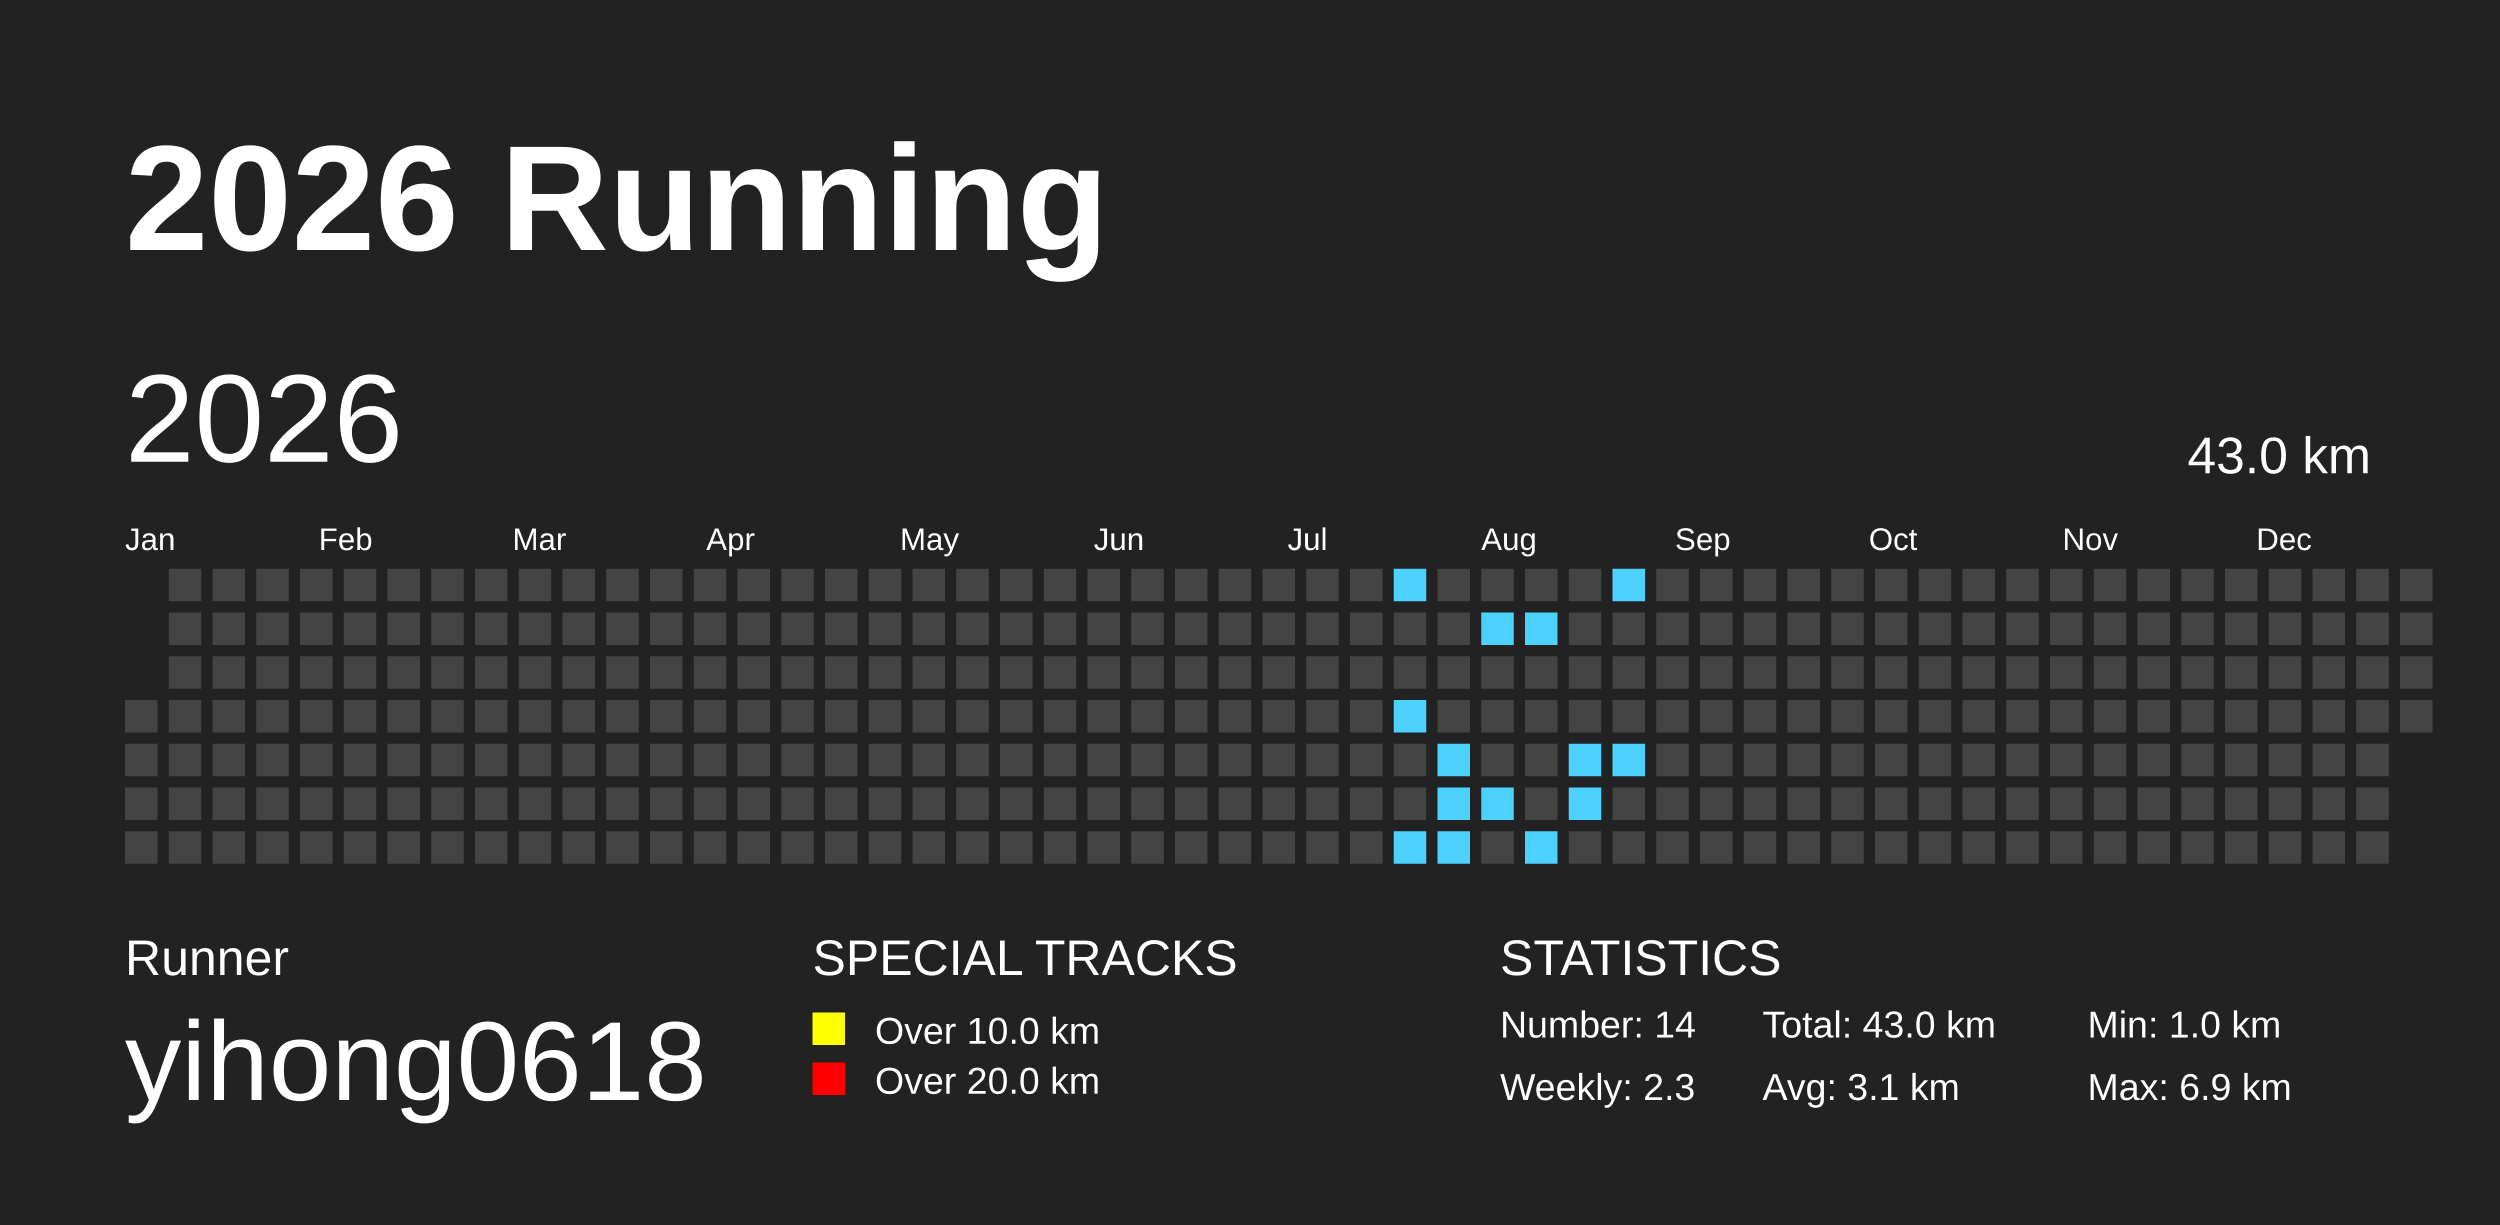
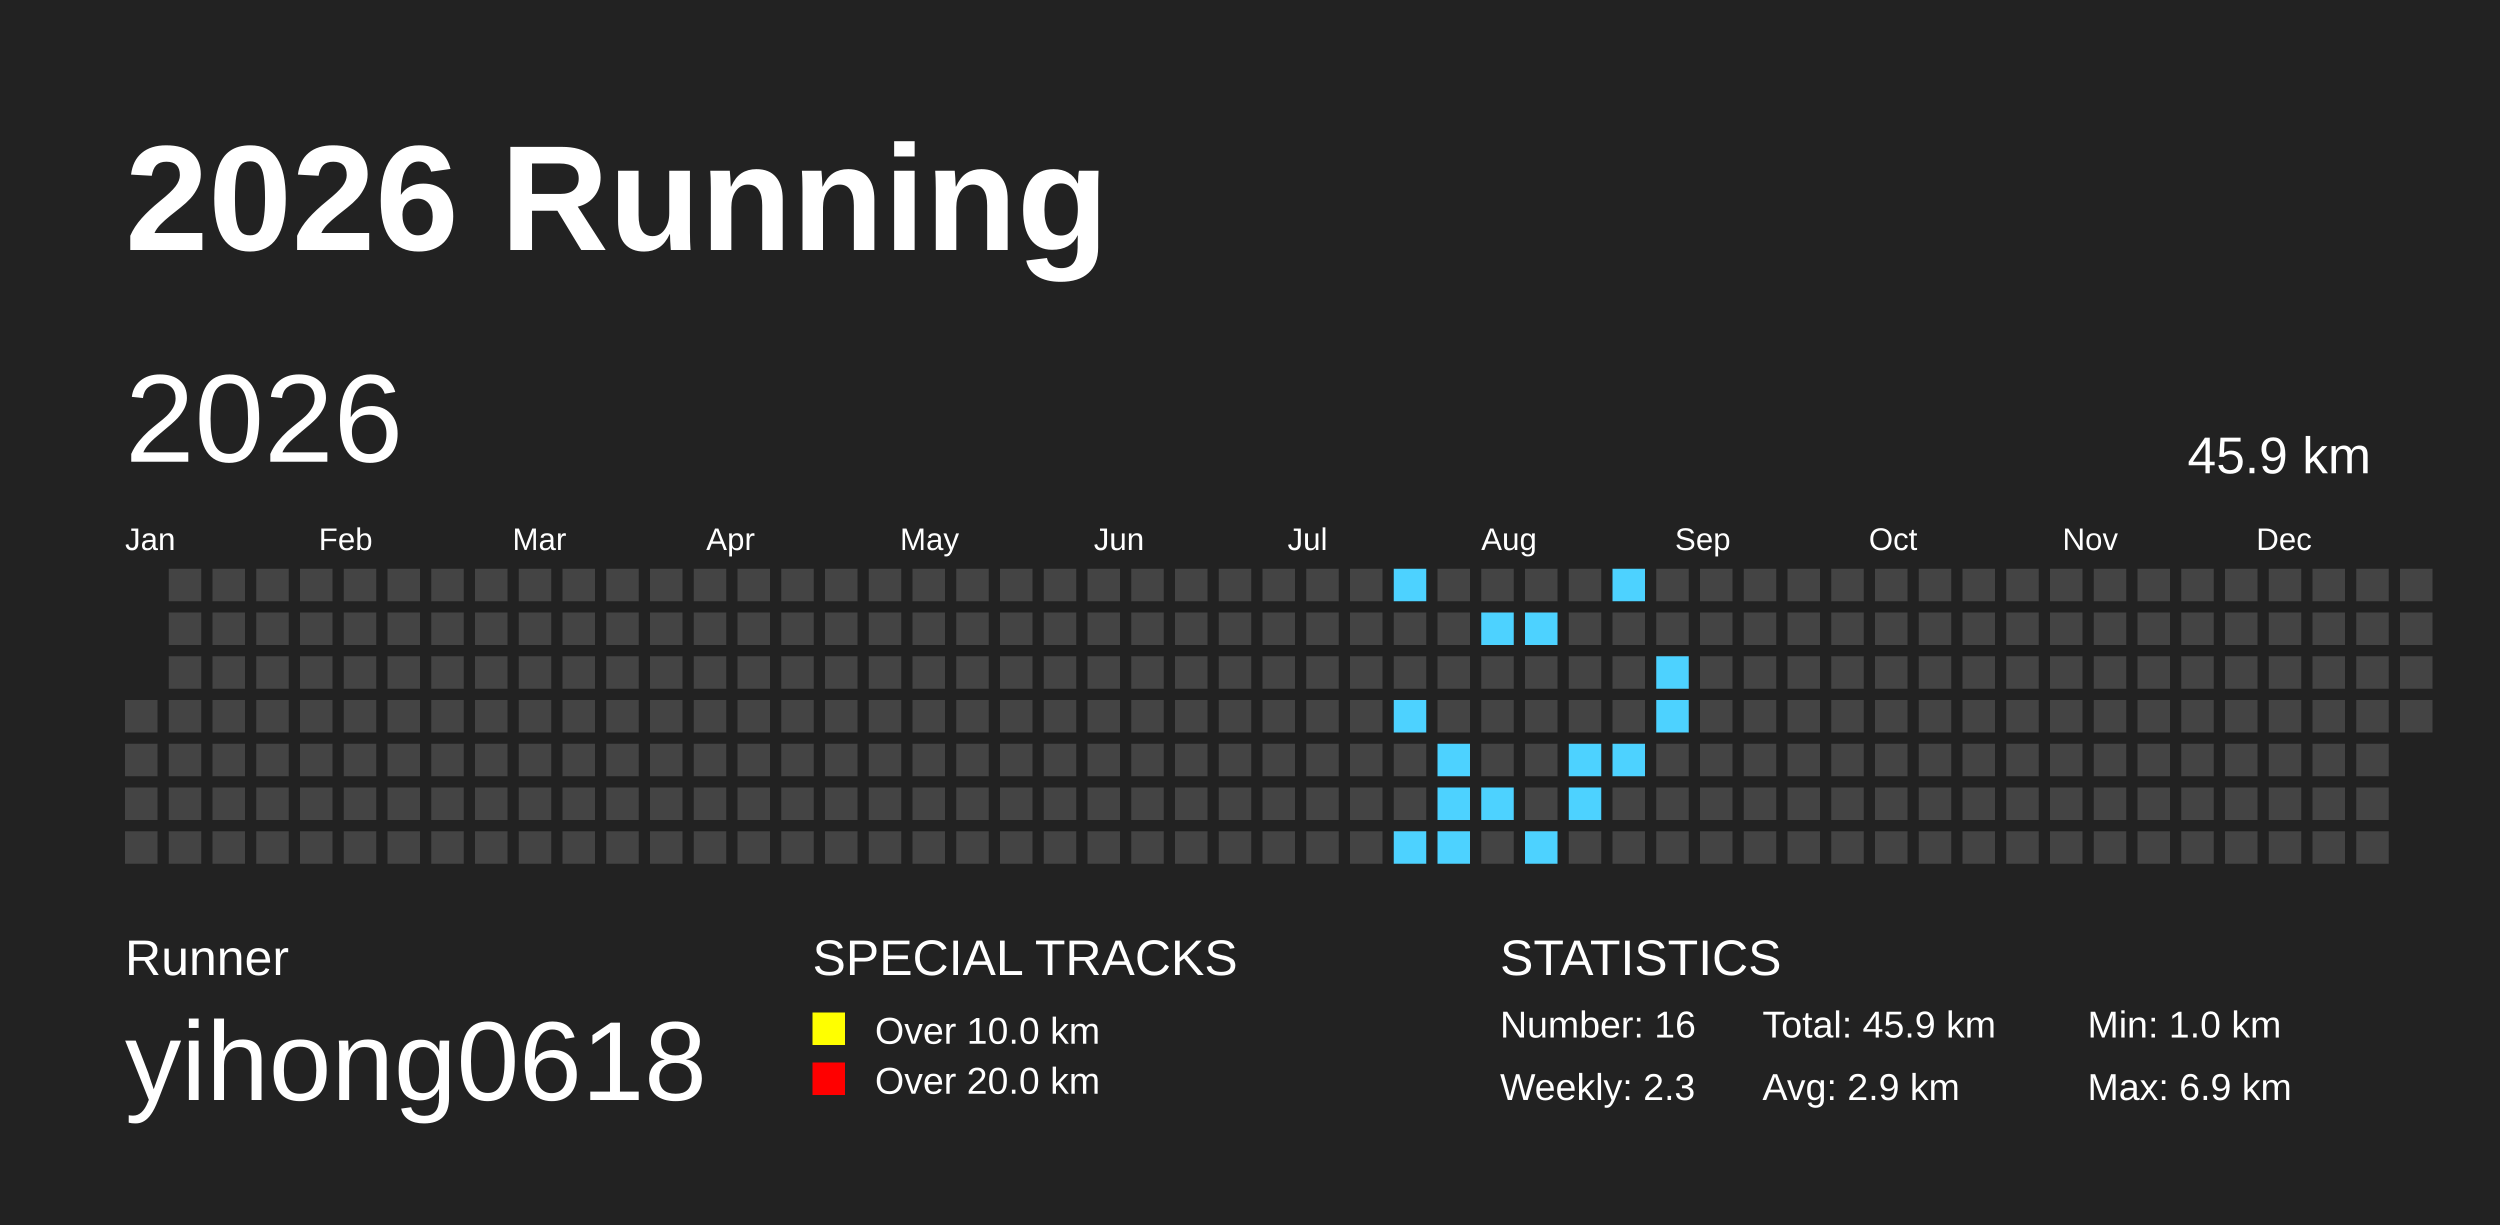
<svg xmlns="http://www.w3.org/2000/svg" baseProfile="full" height="98mm" version="1.1" viewBox="0,0,200,98" width="200mm">
  <defs />
  <rect fill="#222222" height="98" width="200" x="0" y="0" />
  <text fill="#FFFFFF" style="font-size:12px; font-family:Arial; font-weight:bold;" x="10" y="20">2026 Running</text>
  <text fill="#FFFFFF" style="font-size:4px; font-family:Arial" x="10" y="78">Runner</text>
  <text fill="#FFFFFF" style="font-size:9px; font-family:Arial" x="10" y="88">yihong0618</text>
  <text fill="#FFFFFF" style="font-size:4px; font-family:Arial" x="65" y="78">SPECIAL TRACKS</text>
  <rect fill="yellow" height="2.6" width="2.6" x="65" y="81" />
  <text fill="#FFFFFF" style="font-size:3px; font-family:Arial" x="70" y="83.5">Over 10.0 km</text>
  <rect fill="red" height="2.6" width="2.6" x="65" y="85" />
  <text fill="#FFFFFF" style="font-size:3px; font-family:Arial" x="70" y="87.5">Over 20.0 km</text>
  <text fill="#FFFFFF" style="font-size:4px; font-family:Arial" x="120" y="78">STATISTICS</text>
-   <text fill="#FFFFFF" style="font-size:3px; font-family:Arial" x="120" y="83">Number: 14</text>
+   <text fill="#FFFFFF" style="font-size:3px; font-family:Arial" x="120" y="83">Number: 16</text>
  <text fill="#FFFFFF" style="font-size:3px; font-family:Arial" x="120" y="88">Weekly: 2.3</text>
-   <text fill="#FFFFFF" style="font-size:3px; font-family:Arial" x="141" y="83">Total: 43.0 km</text>
-   <text fill="#FFFFFF" style="font-size:3px; font-family:Arial" x="141" y="88">Avg: 3.1 km</text>
+   <text fill="#FFFFFF" style="font-size:3px; font-family:Arial" x="141" y="83">Total: 45.9 km</text>
+   <text fill="#FFFFFF" style="font-size:3px; font-family:Arial" x="141" y="88">Avg: 2.9 km</text>
  <text fill="#FFFFFF" style="font-size:3px; font-family:Arial" x="167" y="83">Min: 1.0 km</text>
  <text fill="#FFFFFF" style="font-size:3px; font-family:Arial" x="167" y="88">Max: 6.9 km</text>
  <text dominant-baseline="hanging" fill="#FFFFFF" style="font-size:10.0px; font-family:Arial;" x="10" y="30">2026</text>
-   <text dominant-baseline="hanging" fill="#FFFFFF" style="font-size:4.125px; font-family:Arial;" x="175" y="35">43.0 km</text>
+   <text dominant-baseline="hanging" fill="#FFFFFF" style="font-size:4.125px; font-family:Arial;" x="175" y="35">45.9 km</text>
  <text fill="#FFFFFF" style="font-size:2.5px; font-family:Arial" x="10.0" y="44">Jan</text>
  <text fill="#FFFFFF" style="font-size:2.5px; font-family:Arial" x="25.5" y="44">Feb</text>
  <text fill="#FFFFFF" style="font-size:2.5px; font-family:Arial" x="41.0" y="44">Mar</text>
  <text fill="#FFFFFF" style="font-size:2.5px; font-family:Arial" x="56.5" y="44">Apr</text>
  <text fill="#FFFFFF" style="font-size:2.5px; font-family:Arial" x="72.0" y="44">May</text>
  <text fill="#FFFFFF" style="font-size:2.5px; font-family:Arial" x="87.5" y="44">Jun</text>
  <text fill="#FFFFFF" style="font-size:2.5px; font-family:Arial" x="103.0" y="44">Jul</text>
  <text fill="#FFFFFF" style="font-size:2.5px; font-family:Arial" x="118.5" y="44">Aug</text>
  <text fill="#FFFFFF" style="font-size:2.5px; font-family:Arial" x="134.0" y="44">Sep</text>
  <text fill="#FFFFFF" style="font-size:2.5px; font-family:Arial" x="149.5" y="44">Oct</text>
  <text fill="#FFFFFF" style="font-size:2.5px; font-family:Arial" x="165.0" y="44">Nov</text>
  <text fill="#FFFFFF" style="font-size:2.5px; font-family:Arial" x="180.5" y="44">Dec</text>
  <rect fill="#444444" height="2.6" width="2.6" x="10.0" y="56.0" />
  <rect fill="#444444" height="2.6" width="2.6" x="10.0" y="59.5" />
  <rect fill="#444444" height="2.6" width="2.6" x="10.0" y="63.0" />
  <rect fill="#444444" height="2.6" width="2.6" x="10.0" y="66.5" />
  <rect fill="#444444" height="2.6" width="2.6" x="13.5" y="45.5" />
  <rect fill="#444444" height="2.6" width="2.6" x="13.5" y="49.0" />
  <rect fill="#444444" height="2.6" width="2.6" x="13.5" y="52.5" />
  <rect fill="#444444" height="2.6" width="2.6" x="13.5" y="56.0" />
  <rect fill="#444444" height="2.6" width="2.6" x="13.5" y="59.5" />
  <rect fill="#444444" height="2.6" width="2.6" x="13.5" y="63.0" />
  <rect fill="#444444" height="2.6" width="2.6" x="13.5" y="66.5" />
  <rect fill="#444444" height="2.6" width="2.6" x="17.0" y="45.5" />
  <rect fill="#444444" height="2.6" width="2.6" x="17.0" y="49.0" />
  <rect fill="#444444" height="2.6" width="2.6" x="17.0" y="52.5" />
  <rect fill="#444444" height="2.6" width="2.6" x="17.0" y="56.0" />
  <rect fill="#444444" height="2.6" width="2.6" x="17.0" y="59.5" />
  <rect fill="#444444" height="2.6" width="2.6" x="17.0" y="63.0" />
  <rect fill="#444444" height="2.6" width="2.6" x="17.0" y="66.5" />
  <rect fill="#444444" height="2.6" width="2.6" x="20.5" y="45.5" />
  <rect fill="#444444" height="2.6" width="2.6" x="20.5" y="49.0" />
  <rect fill="#444444" height="2.6" width="2.6" x="20.5" y="52.5" />
  <rect fill="#444444" height="2.6" width="2.6" x="20.5" y="56.0" />
  <rect fill="#444444" height="2.6" width="2.6" x="20.5" y="59.5" />
  <rect fill="#444444" height="2.6" width="2.6" x="20.5" y="63.0" />
  <rect fill="#444444" height="2.6" width="2.6" x="20.5" y="66.5" />
  <rect fill="#444444" height="2.6" width="2.6" x="24.0" y="45.5" />
  <rect fill="#444444" height="2.6" width="2.6" x="24.0" y="49.0" />
  <rect fill="#444444" height="2.6" width="2.6" x="24.0" y="52.5" />
  <rect fill="#444444" height="2.6" width="2.6" x="24.0" y="56.0" />
  <rect fill="#444444" height="2.6" width="2.6" x="24.0" y="59.5" />
  <rect fill="#444444" height="2.6" width="2.6" x="24.0" y="63.0" />
  <rect fill="#444444" height="2.6" width="2.6" x="24.0" y="66.5" />
  <rect fill="#444444" height="2.6" width="2.6" x="27.5" y="45.5" />
  <rect fill="#444444" height="2.6" width="2.6" x="27.5" y="49.0" />
  <rect fill="#444444" height="2.6" width="2.6" x="27.5" y="52.5" />
  <rect fill="#444444" height="2.6" width="2.6" x="27.5" y="56.0" />
  <rect fill="#444444" height="2.6" width="2.6" x="27.5" y="59.5" />
  <rect fill="#444444" height="2.6" width="2.6" x="27.5" y="63.0" />
  <rect fill="#444444" height="2.6" width="2.6" x="27.5" y="66.5" />
  <rect fill="#444444" height="2.6" width="2.6" x="31.0" y="45.5" />
  <rect fill="#444444" height="2.6" width="2.6" x="31.0" y="49.0" />
  <rect fill="#444444" height="2.6" width="2.6" x="31.0" y="52.5" />
  <rect fill="#444444" height="2.6" width="2.6" x="31.0" y="56.0" />
  <rect fill="#444444" height="2.6" width="2.6" x="31.0" y="59.5" />
  <rect fill="#444444" height="2.6" width="2.6" x="31.0" y="63.0" />
  <rect fill="#444444" height="2.6" width="2.6" x="31.0" y="66.5" />
  <rect fill="#444444" height="2.6" width="2.6" x="34.5" y="45.5" />
  <rect fill="#444444" height="2.6" width="2.6" x="34.5" y="49.0" />
  <rect fill="#444444" height="2.6" width="2.6" x="34.5" y="52.5" />
  <rect fill="#444444" height="2.6" width="2.6" x="34.5" y="56.0" />
  <rect fill="#444444" height="2.6" width="2.6" x="34.5" y="59.5" />
  <rect fill="#444444" height="2.6" width="2.6" x="34.5" y="63.0" />
  <rect fill="#444444" height="2.6" width="2.6" x="34.5" y="66.5" />
  <rect fill="#444444" height="2.6" width="2.6" x="38.0" y="45.5" />
  <rect fill="#444444" height="2.6" width="2.6" x="38.0" y="49.0" />
  <rect fill="#444444" height="2.6" width="2.6" x="38.0" y="52.5" />
  <rect fill="#444444" height="2.6" width="2.6" x="38.0" y="56.0" />
  <rect fill="#444444" height="2.6" width="2.6" x="38.0" y="59.5" />
  <rect fill="#444444" height="2.6" width="2.6" x="38.0" y="63.0" />
  <rect fill="#444444" height="2.6" width="2.6" x="38.0" y="66.5" />
  <rect fill="#444444" height="2.6" width="2.6" x="41.5" y="45.5" />
  <rect fill="#444444" height="2.6" width="2.6" x="41.5" y="49.0" />
  <rect fill="#444444" height="2.6" width="2.6" x="41.5" y="52.5" />
  <rect fill="#444444" height="2.6" width="2.6" x="41.5" y="56.0" />
  <rect fill="#444444" height="2.6" width="2.6" x="41.5" y="59.5" />
  <rect fill="#444444" height="2.6" width="2.6" x="41.5" y="63.0" />
  <rect fill="#444444" height="2.6" width="2.6" x="41.5" y="66.5" />
  <rect fill="#444444" height="2.6" width="2.6" x="45.0" y="45.5" />
  <rect fill="#444444" height="2.6" width="2.6" x="45.0" y="49.0" />
  <rect fill="#444444" height="2.6" width="2.6" x="45.0" y="52.5" />
  <rect fill="#444444" height="2.6" width="2.6" x="45.0" y="56.0" />
  <rect fill="#444444" height="2.6" width="2.6" x="45.0" y="59.5" />
  <rect fill="#444444" height="2.6" width="2.6" x="45.0" y="63.0" />
  <rect fill="#444444" height="2.6" width="2.6" x="45.0" y="66.5" />
  <rect fill="#444444" height="2.6" width="2.6" x="48.5" y="45.5" />
  <rect fill="#444444" height="2.6" width="2.6" x="48.5" y="49.0" />
  <rect fill="#444444" height="2.6" width="2.6" x="48.5" y="52.5" />
  <rect fill="#444444" height="2.6" width="2.6" x="48.5" y="56.0" />
  <rect fill="#444444" height="2.6" width="2.6" x="48.5" y="59.5" />
  <rect fill="#444444" height="2.6" width="2.6" x="48.5" y="63.0" />
  <rect fill="#444444" height="2.6" width="2.6" x="48.5" y="66.5" />
  <rect fill="#444444" height="2.6" width="2.6" x="52.0" y="45.5" />
  <rect fill="#444444" height="2.6" width="2.6" x="52.0" y="49.0" />
  <rect fill="#444444" height="2.6" width="2.6" x="52.0" y="52.5" />
  <rect fill="#444444" height="2.6" width="2.6" x="52.0" y="56.0" />
  <rect fill="#444444" height="2.6" width="2.6" x="52.0" y="59.5" />
  <rect fill="#444444" height="2.6" width="2.6" x="52.0" y="63.0" />
  <rect fill="#444444" height="2.6" width="2.6" x="52.0" y="66.5" />
  <rect fill="#444444" height="2.6" width="2.6" x="55.5" y="45.5" />
  <rect fill="#444444" height="2.6" width="2.6" x="55.5" y="49.0" />
  <rect fill="#444444" height="2.6" width="2.6" x="55.5" y="52.5" />
  <rect fill="#444444" height="2.6" width="2.6" x="55.5" y="56.0" />
  <rect fill="#444444" height="2.6" width="2.6" x="55.5" y="59.5" />
  <rect fill="#444444" height="2.6" width="2.6" x="55.5" y="63.0" />
  <rect fill="#444444" height="2.6" width="2.6" x="55.5" y="66.5" />
  <rect fill="#444444" height="2.6" width="2.6" x="59.0" y="45.5" />
  <rect fill="#444444" height="2.6" width="2.6" x="59.0" y="49.0" />
  <rect fill="#444444" height="2.6" width="2.6" x="59.0" y="52.5" />
  <rect fill="#444444" height="2.6" width="2.6" x="59.0" y="56.0" />
  <rect fill="#444444" height="2.6" width="2.6" x="59.0" y="59.5" />
  <rect fill="#444444" height="2.6" width="2.6" x="59.0" y="63.0" />
  <rect fill="#444444" height="2.6" width="2.6" x="59.0" y="66.5" />
  <rect fill="#444444" height="2.6" width="2.6" x="62.5" y="45.5" />
  <rect fill="#444444" height="2.6" width="2.6" x="62.5" y="49.0" />
  <rect fill="#444444" height="2.6" width="2.6" x="62.5" y="52.5" />
  <rect fill="#444444" height="2.6" width="2.6" x="62.5" y="56.0" />
  <rect fill="#444444" height="2.6" width="2.6" x="62.5" y="59.5" />
  <rect fill="#444444" height="2.6" width="2.6" x="62.5" y="63.0" />
  <rect fill="#444444" height="2.6" width="2.6" x="62.5" y="66.5" />
  <rect fill="#444444" height="2.6" width="2.6" x="66.0" y="45.5" />
  <rect fill="#444444" height="2.6" width="2.6" x="66.0" y="49.0" />
  <rect fill="#444444" height="2.6" width="2.6" x="66.0" y="52.5" />
  <rect fill="#444444" height="2.6" width="2.6" x="66.0" y="56.0" />
  <rect fill="#444444" height="2.6" width="2.6" x="66.0" y="59.5" />
  <rect fill="#444444" height="2.6" width="2.6" x="66.0" y="63.0" />
  <rect fill="#444444" height="2.6" width="2.6" x="66.0" y="66.5" />
  <rect fill="#444444" height="2.6" width="2.6" x="69.5" y="45.5" />
  <rect fill="#444444" height="2.6" width="2.6" x="69.5" y="49.0" />
  <rect fill="#444444" height="2.6" width="2.6" x="69.5" y="52.5" />
  <rect fill="#444444" height="2.6" width="2.6" x="69.5" y="56.0" />
  <rect fill="#444444" height="2.6" width="2.6" x="69.5" y="59.5" />
  <rect fill="#444444" height="2.6" width="2.6" x="69.5" y="63.0" />
  <rect fill="#444444" height="2.6" width="2.6" x="69.5" y="66.5" />
  <rect fill="#444444" height="2.6" width="2.6" x="73.0" y="45.5" />
  <rect fill="#444444" height="2.6" width="2.6" x="73.0" y="49.0" />
  <rect fill="#444444" height="2.6" width="2.6" x="73.0" y="52.5" />
  <rect fill="#444444" height="2.6" width="2.6" x="73.0" y="56.0" />
  <rect fill="#444444" height="2.6" width="2.6" x="73.0" y="59.5" />
  <rect fill="#444444" height="2.6" width="2.6" x="73.0" y="63.0" />
  <rect fill="#444444" height="2.6" width="2.6" x="73.0" y="66.5" />
  <rect fill="#444444" height="2.6" width="2.6" x="76.5" y="45.5" />
  <rect fill="#444444" height="2.6" width="2.6" x="76.5" y="49.0" />
  <rect fill="#444444" height="2.6" width="2.6" x="76.5" y="52.5" />
  <rect fill="#444444" height="2.6" width="2.6" x="76.5" y="56.0" />
  <rect fill="#444444" height="2.6" width="2.6" x="76.5" y="59.5" />
  <rect fill="#444444" height="2.6" width="2.6" x="76.5" y="63.0" />
  <rect fill="#444444" height="2.6" width="2.6" x="76.5" y="66.5" />
  <rect fill="#444444" height="2.6" width="2.6" x="80.0" y="45.5" />
  <rect fill="#444444" height="2.6" width="2.6" x="80.0" y="49.0" />
  <rect fill="#444444" height="2.6" width="2.6" x="80.0" y="52.5" />
  <rect fill="#444444" height="2.6" width="2.6" x="80.0" y="56.0" />
  <rect fill="#444444" height="2.6" width="2.6" x="80.0" y="59.5" />
  <rect fill="#444444" height="2.6" width="2.6" x="80.0" y="63.0" />
  <rect fill="#444444" height="2.6" width="2.6" x="80.0" y="66.5" />
  <rect fill="#444444" height="2.6" width="2.6" x="83.5" y="45.5" />
  <rect fill="#444444" height="2.6" width="2.6" x="83.5" y="49.0" />
  <rect fill="#444444" height="2.6" width="2.6" x="83.5" y="52.5" />
  <rect fill="#444444" height="2.6" width="2.6" x="83.5" y="56.0" />
  <rect fill="#444444" height="2.6" width="2.6" x="83.5" y="59.5" />
  <rect fill="#444444" height="2.6" width="2.6" x="83.5" y="63.0" />
  <rect fill="#444444" height="2.6" width="2.6" x="83.5" y="66.5" />
  <rect fill="#444444" height="2.6" width="2.6" x="87.0" y="45.5" />
  <rect fill="#444444" height="2.6" width="2.6" x="87.0" y="49.0" />
  <rect fill="#444444" height="2.6" width="2.6" x="87.0" y="52.5" />
  <rect fill="#444444" height="2.6" width="2.6" x="87.0" y="56.0" />
  <rect fill="#444444" height="2.6" width="2.6" x="87.0" y="59.5" />
  <rect fill="#444444" height="2.6" width="2.6" x="87.0" y="63.0" />
  <rect fill="#444444" height="2.6" width="2.6" x="87.0" y="66.5" />
  <rect fill="#444444" height="2.6" width="2.6" x="90.5" y="45.5" />
  <rect fill="#444444" height="2.6" width="2.6" x="90.5" y="49.0" />
  <rect fill="#444444" height="2.6" width="2.6" x="90.5" y="52.5" />
  <rect fill="#444444" height="2.6" width="2.6" x="90.5" y="56.0" />
  <rect fill="#444444" height="2.6" width="2.6" x="90.5" y="59.5" />
  <rect fill="#444444" height="2.6" width="2.6" x="90.5" y="63.0" />
  <rect fill="#444444" height="2.6" width="2.6" x="90.5" y="66.5" />
  <rect fill="#444444" height="2.6" width="2.6" x="94.0" y="45.5" />
  <rect fill="#444444" height="2.6" width="2.6" x="94.0" y="49.0" />
  <rect fill="#444444" height="2.6" width="2.6" x="94.0" y="52.5" />
  <rect fill="#444444" height="2.6" width="2.6" x="94.0" y="56.0" />
  <rect fill="#444444" height="2.6" width="2.6" x="94.0" y="59.5" />
  <rect fill="#444444" height="2.6" width="2.6" x="94.0" y="63.0" />
  <rect fill="#444444" height="2.6" width="2.6" x="94.0" y="66.5" />
  <rect fill="#444444" height="2.6" width="2.6" x="97.5" y="45.5" />
  <rect fill="#444444" height="2.6" width="2.6" x="97.5" y="49.0" />
  <rect fill="#444444" height="2.6" width="2.6" x="97.5" y="52.5" />
  <rect fill="#444444" height="2.6" width="2.6" x="97.5" y="56.0" />
  <rect fill="#444444" height="2.6" width="2.6" x="97.5" y="59.5" />
  <rect fill="#444444" height="2.6" width="2.6" x="97.5" y="63.0" />
  <rect fill="#444444" height="2.6" width="2.6" x="97.5" y="66.5" />
  <rect fill="#444444" height="2.6" width="2.6" x="101.0" y="45.5" />
  <rect fill="#444444" height="2.6" width="2.6" x="101.0" y="49.0" />
  <rect fill="#444444" height="2.6" width="2.6" x="101.0" y="52.5" />
  <rect fill="#444444" height="2.6" width="2.6" x="101.0" y="56.0" />
  <rect fill="#444444" height="2.6" width="2.6" x="101.0" y="59.5" />
  <rect fill="#444444" height="2.6" width="2.6" x="101.0" y="63.0" />
  <rect fill="#444444" height="2.6" width="2.6" x="101.0" y="66.5" />
  <rect fill="#444444" height="2.6" width="2.6" x="104.5" y="45.5" />
  <rect fill="#444444" height="2.6" width="2.6" x="104.5" y="49.0" />
  <rect fill="#444444" height="2.6" width="2.6" x="104.5" y="52.5" />
  <rect fill="#444444" height="2.6" width="2.6" x="104.5" y="56.0" />
  <rect fill="#444444" height="2.6" width="2.6" x="104.5" y="59.5" />
  <rect fill="#444444" height="2.6" width="2.6" x="104.5" y="63.0" />
  <rect fill="#444444" height="2.6" width="2.6" x="104.5" y="66.5" />
  <rect fill="#444444" height="2.6" width="2.6" x="108.0" y="45.5" />
  <rect fill="#444444" height="2.6" width="2.6" x="108.0" y="49.0" />
  <rect fill="#444444" height="2.6" width="2.6" x="108.0" y="52.5" />
  <rect fill="#444444" height="2.6" width="2.6" x="108.0" y="56.0" />
  <rect fill="#444444" height="2.6" width="2.6" x="108.0" y="59.5" />
  <rect fill="#444444" height="2.6" width="2.6" x="108.0" y="63.0" />
  <rect fill="#444444" height="2.6" width="2.6" x="108.0" y="66.5" />
  <rect fill="#4DD2FF" height="2.6" width="2.6" x="111.5" y="45.5" />
  <rect fill="#444444" height="2.6" width="2.6" x="111.5" y="49.0" />
  <rect fill="#444444" height="2.6" width="2.6" x="111.5" y="52.5" />
  <rect fill="#4DD2FF" height="2.6" width="2.6" x="111.5" y="56.0" />
  <rect fill="#444444" height="2.6" width="2.6" x="111.5" y="59.5" />
  <rect fill="#444444" height="2.6" width="2.6" x="111.5" y="63.0" />
  <rect fill="#4DD2FF" height="2.6" width="2.6" x="111.5" y="66.5" />
  <rect fill="#444444" height="2.6" width="2.6" x="115.0" y="45.5" />
  <rect fill="#444444" height="2.6" width="2.6" x="115.0" y="49.0" />
  <rect fill="#444444" height="2.6" width="2.6" x="115.0" y="52.5" />
  <rect fill="#444444" height="2.6" width="2.6" x="115.0" y="56.0" />
  <rect fill="#4DD2FF" height="2.6" width="2.6" x="115.0" y="59.5" />
  <rect fill="#4DD2FF" height="2.6" width="2.6" x="115.0" y="63.0" />
  <rect fill="#4DD2FF" height="2.6" width="2.6" x="115.0" y="66.5" />
  <rect fill="#444444" height="2.6" width="2.6" x="118.5" y="45.5" />
  <rect fill="#4DD2FF" height="2.6" width="2.6" x="118.5" y="49.0" />
  <rect fill="#444444" height="2.6" width="2.6" x="118.5" y="52.5" />
  <rect fill="#444444" height="2.6" width="2.6" x="118.5" y="56.0" />
  <rect fill="#444444" height="2.6" width="2.6" x="118.5" y="59.5" />
  <rect fill="#4DD2FF" height="2.6" width="2.6" x="118.5" y="63.0" />
  <rect fill="#444444" height="2.6" width="2.6" x="118.5" y="66.5" />
  <rect fill="#444444" height="2.6" width="2.6" x="122.0" y="45.5" />
  <rect fill="#4DD2FF" height="2.6" width="2.6" x="122.0" y="49.0" />
  <rect fill="#444444" height="2.6" width="2.6" x="122.0" y="52.5" />
  <rect fill="#444444" height="2.6" width="2.6" x="122.0" y="56.0" />
  <rect fill="#444444" height="2.6" width="2.6" x="122.0" y="59.5" />
  <rect fill="#444444" height="2.6" width="2.6" x="122.0" y="63.0" />
  <rect fill="#4DD2FF" height="2.6" width="2.6" x="122.0" y="66.5" />
  <rect fill="#444444" height="2.6" width="2.6" x="125.5" y="45.5" />
  <rect fill="#444444" height="2.6" width="2.6" x="125.5" y="49.0" />
  <rect fill="#444444" height="2.6" width="2.6" x="125.5" y="52.5" />
  <rect fill="#444444" height="2.6" width="2.6" x="125.5" y="56.0" />
  <rect fill="#4DD2FF" height="2.6" width="2.6" x="125.5" y="59.5" />
  <rect fill="#4DD2FF" height="2.6" width="2.6" x="125.5" y="63.0" />
  <rect fill="#444444" height="2.6" width="2.6" x="125.5" y="66.5" />
  <rect fill="#4DD2FF" height="2.6" width="2.6" x="129.0" y="45.5" />
  <rect fill="#444444" height="2.6" width="2.6" x="129.0" y="49.0" />
  <rect fill="#444444" height="2.6" width="2.6" x="129.0" y="52.5" />
  <rect fill="#444444" height="2.6" width="2.6" x="129.0" y="56.0" />
  <rect fill="#4DD2FF" height="2.6" width="2.6" x="129.0" y="59.5" />
  <rect fill="#444444" height="2.6" width="2.6" x="129.0" y="63.0" />
  <rect fill="#444444" height="2.6" width="2.6" x="129.0" y="66.5" />
  <rect fill="#444444" height="2.6" width="2.6" x="132.5" y="45.5" />
  <rect fill="#444444" height="2.6" width="2.6" x="132.5" y="49.0" />
-   <rect fill="#444444" height="2.6" width="2.6" x="132.5" y="52.5" />
-   <rect fill="#444444" height="2.6" width="2.6" x="132.5" y="56.0" />
+   <rect fill="#4DD2FF" height="2.6" width="2.6" x="132.5" y="52.5" />
+   <rect fill="#4DD2FF" height="2.6" width="2.6" x="132.5" y="56.0" />
  <rect fill="#444444" height="2.6" width="2.6" x="132.5" y="59.5" />
  <rect fill="#444444" height="2.6" width="2.6" x="132.5" y="63.0" />
  <rect fill="#444444" height="2.6" width="2.6" x="132.5" y="66.5" />
  <rect fill="#444444" height="2.6" width="2.6" x="136.0" y="45.5" />
  <rect fill="#444444" height="2.6" width="2.6" x="136.0" y="49.0" />
  <rect fill="#444444" height="2.6" width="2.6" x="136.0" y="52.5" />
  <rect fill="#444444" height="2.6" width="2.6" x="136.0" y="56.0" />
  <rect fill="#444444" height="2.6" width="2.6" x="136.0" y="59.5" />
  <rect fill="#444444" height="2.6" width="2.6" x="136.0" y="63.0" />
  <rect fill="#444444" height="2.6" width="2.6" x="136.0" y="66.5" />
  <rect fill="#444444" height="2.6" width="2.6" x="139.5" y="45.5" />
  <rect fill="#444444" height="2.6" width="2.6" x="139.5" y="49.0" />
  <rect fill="#444444" height="2.6" width="2.6" x="139.5" y="52.5" />
  <rect fill="#444444" height="2.6" width="2.6" x="139.5" y="56.0" />
  <rect fill="#444444" height="2.6" width="2.6" x="139.5" y="59.5" />
  <rect fill="#444444" height="2.6" width="2.6" x="139.5" y="63.0" />
  <rect fill="#444444" height="2.6" width="2.6" x="139.5" y="66.5" />
  <rect fill="#444444" height="2.6" width="2.6" x="143.0" y="45.5" />
  <rect fill="#444444" height="2.6" width="2.6" x="143.0" y="49.0" />
  <rect fill="#444444" height="2.6" width="2.6" x="143.0" y="52.5" />
  <rect fill="#444444" height="2.6" width="2.6" x="143.0" y="56.0" />
  <rect fill="#444444" height="2.6" width="2.6" x="143.0" y="59.5" />
  <rect fill="#444444" height="2.6" width="2.6" x="143.0" y="63.0" />
  <rect fill="#444444" height="2.6" width="2.6" x="143.0" y="66.5" />
  <rect fill="#444444" height="2.6" width="2.6" x="146.5" y="45.5" />
  <rect fill="#444444" height="2.6" width="2.6" x="146.5" y="49.0" />
  <rect fill="#444444" height="2.6" width="2.6" x="146.5" y="52.5" />
  <rect fill="#444444" height="2.6" width="2.6" x="146.5" y="56.0" />
  <rect fill="#444444" height="2.6" width="2.6" x="146.5" y="59.5" />
  <rect fill="#444444" height="2.6" width="2.6" x="146.5" y="63.0" />
  <rect fill="#444444" height="2.6" width="2.6" x="146.5" y="66.5" />
  <rect fill="#444444" height="2.6" width="2.6" x="150.0" y="45.5" />
  <rect fill="#444444" height="2.6" width="2.6" x="150.0" y="49.0" />
  <rect fill="#444444" height="2.6" width="2.6" x="150.0" y="52.5" />
  <rect fill="#444444" height="2.6" width="2.6" x="150.0" y="56.0" />
  <rect fill="#444444" height="2.6" width="2.6" x="150.0" y="59.5" />
  <rect fill="#444444" height="2.6" width="2.6" x="150.0" y="63.0" />
  <rect fill="#444444" height="2.6" width="2.6" x="150.0" y="66.5" />
  <rect fill="#444444" height="2.6" width="2.6" x="153.5" y="45.5" />
  <rect fill="#444444" height="2.6" width="2.6" x="153.5" y="49.0" />
  <rect fill="#444444" height="2.6" width="2.6" x="153.5" y="52.5" />
  <rect fill="#444444" height="2.6" width="2.6" x="153.5" y="56.0" />
  <rect fill="#444444" height="2.6" width="2.6" x="153.5" y="59.5" />
  <rect fill="#444444" height="2.6" width="2.6" x="153.5" y="63.0" />
  <rect fill="#444444" height="2.6" width="2.6" x="153.5" y="66.5" />
  <rect fill="#444444" height="2.6" width="2.6" x="157.0" y="45.5" />
  <rect fill="#444444" height="2.6" width="2.6" x="157.0" y="49.0" />
  <rect fill="#444444" height="2.6" width="2.6" x="157.0" y="52.5" />
  <rect fill="#444444" height="2.6" width="2.6" x="157.0" y="56.0" />
  <rect fill="#444444" height="2.6" width="2.6" x="157.0" y="59.5" />
  <rect fill="#444444" height="2.6" width="2.6" x="157.0" y="63.0" />
  <rect fill="#444444" height="2.6" width="2.6" x="157.0" y="66.5" />
  <rect fill="#444444" height="2.6" width="2.6" x="160.5" y="45.5" />
  <rect fill="#444444" height="2.6" width="2.6" x="160.5" y="49.0" />
  <rect fill="#444444" height="2.6" width="2.6" x="160.5" y="52.5" />
  <rect fill="#444444" height="2.6" width="2.6" x="160.5" y="56.0" />
  <rect fill="#444444" height="2.6" width="2.6" x="160.5" y="59.5" />
  <rect fill="#444444" height="2.6" width="2.6" x="160.5" y="63.0" />
  <rect fill="#444444" height="2.6" width="2.6" x="160.5" y="66.5" />
  <rect fill="#444444" height="2.6" width="2.6" x="164.0" y="45.5" />
  <rect fill="#444444" height="2.6" width="2.6" x="164.0" y="49.0" />
  <rect fill="#444444" height="2.6" width="2.6" x="164.0" y="52.5" />
  <rect fill="#444444" height="2.6" width="2.6" x="164.0" y="56.0" />
  <rect fill="#444444" height="2.6" width="2.6" x="164.0" y="59.5" />
  <rect fill="#444444" height="2.6" width="2.6" x="164.0" y="63.0" />
  <rect fill="#444444" height="2.6" width="2.6" x="164.0" y="66.5" />
  <rect fill="#444444" height="2.6" width="2.6" x="167.5" y="45.5" />
  <rect fill="#444444" height="2.6" width="2.6" x="167.5" y="49.0" />
  <rect fill="#444444" height="2.6" width="2.6" x="167.5" y="52.5" />
  <rect fill="#444444" height="2.6" width="2.6" x="167.5" y="56.0" />
  <rect fill="#444444" height="2.6" width="2.6" x="167.5" y="59.5" />
  <rect fill="#444444" height="2.6" width="2.6" x="167.5" y="63.0" />
  <rect fill="#444444" height="2.6" width="2.6" x="167.5" y="66.5" />
  <rect fill="#444444" height="2.6" width="2.6" x="171.0" y="45.5" />
  <rect fill="#444444" height="2.6" width="2.6" x="171.0" y="49.0" />
  <rect fill="#444444" height="2.6" width="2.6" x="171.0" y="52.5" />
  <rect fill="#444444" height="2.6" width="2.6" x="171.0" y="56.0" />
  <rect fill="#444444" height="2.6" width="2.6" x="171.0" y="59.5" />
  <rect fill="#444444" height="2.6" width="2.6" x="171.0" y="63.0" />
  <rect fill="#444444" height="2.6" width="2.6" x="171.0" y="66.5" />
  <rect fill="#444444" height="2.6" width="2.6" x="174.5" y="45.5" />
  <rect fill="#444444" height="2.6" width="2.6" x="174.5" y="49.0" />
  <rect fill="#444444" height="2.6" width="2.6" x="174.5" y="52.5" />
  <rect fill="#444444" height="2.6" width="2.6" x="174.5" y="56.0" />
  <rect fill="#444444" height="2.6" width="2.6" x="174.5" y="59.5" />
  <rect fill="#444444" height="2.6" width="2.6" x="174.5" y="63.0" />
  <rect fill="#444444" height="2.6" width="2.6" x="174.5" y="66.5" />
  <rect fill="#444444" height="2.6" width="2.6" x="178.0" y="45.5" />
  <rect fill="#444444" height="2.6" width="2.6" x="178.0" y="49.0" />
  <rect fill="#444444" height="2.6" width="2.6" x="178.0" y="52.5" />
  <rect fill="#444444" height="2.6" width="2.6" x="178.0" y="56.0" />
  <rect fill="#444444" height="2.6" width="2.6" x="178.0" y="59.5" />
  <rect fill="#444444" height="2.6" width="2.6" x="178.0" y="63.0" />
  <rect fill="#444444" height="2.6" width="2.6" x="178.0" y="66.5" />
  <rect fill="#444444" height="2.6" width="2.6" x="181.5" y="45.5" />
  <rect fill="#444444" height="2.6" width="2.6" x="181.5" y="49.0" />
  <rect fill="#444444" height="2.6" width="2.6" x="181.5" y="52.5" />
  <rect fill="#444444" height="2.6" width="2.6" x="181.5" y="56.0" />
  <rect fill="#444444" height="2.6" width="2.6" x="181.5" y="59.5" />
  <rect fill="#444444" height="2.6" width="2.6" x="181.5" y="63.0" />
  <rect fill="#444444" height="2.6" width="2.6" x="181.5" y="66.5" />
  <rect fill="#444444" height="2.6" width="2.6" x="185.0" y="45.5" />
  <rect fill="#444444" height="2.6" width="2.6" x="185.0" y="49.0" />
  <rect fill="#444444" height="2.6" width="2.6" x="185.0" y="52.5" />
  <rect fill="#444444" height="2.6" width="2.6" x="185.0" y="56.0" />
  <rect fill="#444444" height="2.6" width="2.6" x="185.0" y="59.5" />
  <rect fill="#444444" height="2.6" width="2.6" x="185.0" y="63.0" />
  <rect fill="#444444" height="2.6" width="2.6" x="185.0" y="66.5" />
  <rect fill="#444444" height="2.6" width="2.6" x="188.5" y="45.5" />
  <rect fill="#444444" height="2.6" width="2.6" x="188.5" y="49.0" />
  <rect fill="#444444" height="2.6" width="2.6" x="188.5" y="52.5" />
  <rect fill="#444444" height="2.6" width="2.6" x="188.5" y="56.0" />
  <rect fill="#444444" height="2.6" width="2.6" x="188.5" y="59.5" />
  <rect fill="#444444" height="2.6" width="2.6" x="188.5" y="63.0" />
  <rect fill="#444444" height="2.6" width="2.6" x="188.5" y="66.5" />
  <rect fill="#444444" height="2.6" width="2.6" x="192.0" y="45.5" />
  <rect fill="#444444" height="2.6" width="2.6" x="192.0" y="49.0" />
  <rect fill="#444444" height="2.6" width="2.6" x="192.0" y="52.5" />
  <rect fill="#444444" height="2.6" width="2.6" x="192.0" y="56.0" />
</svg>
